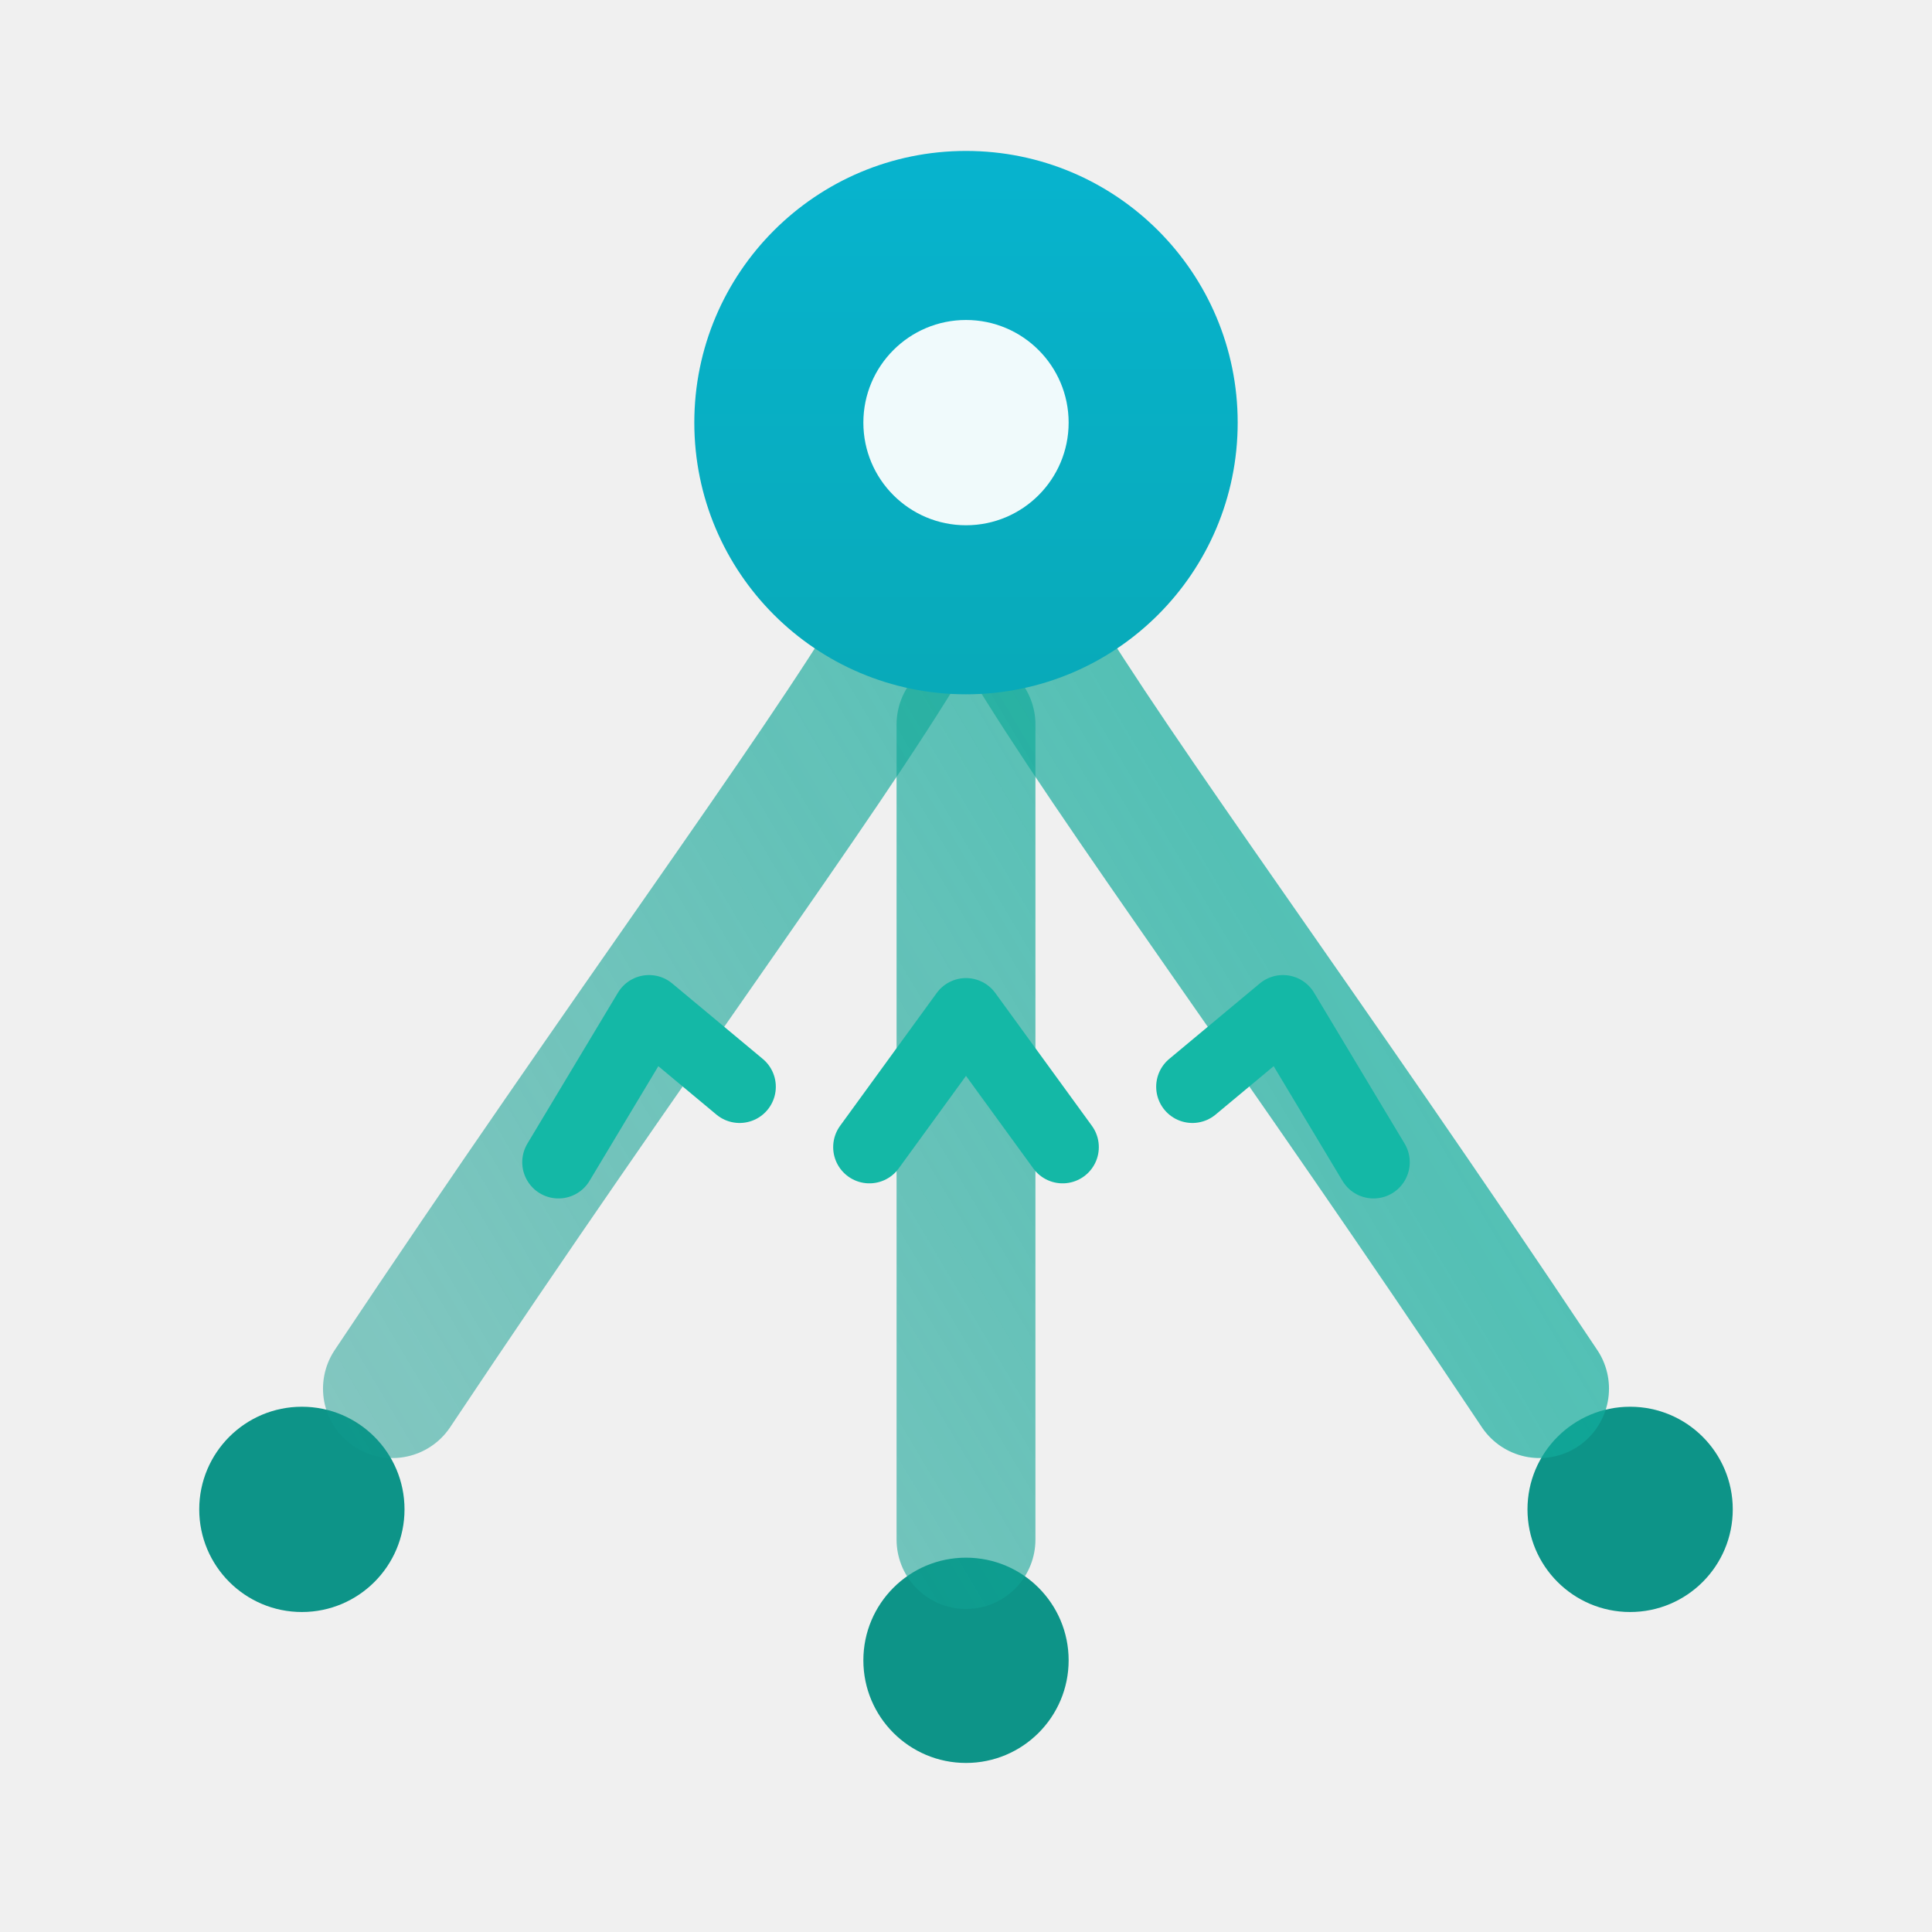
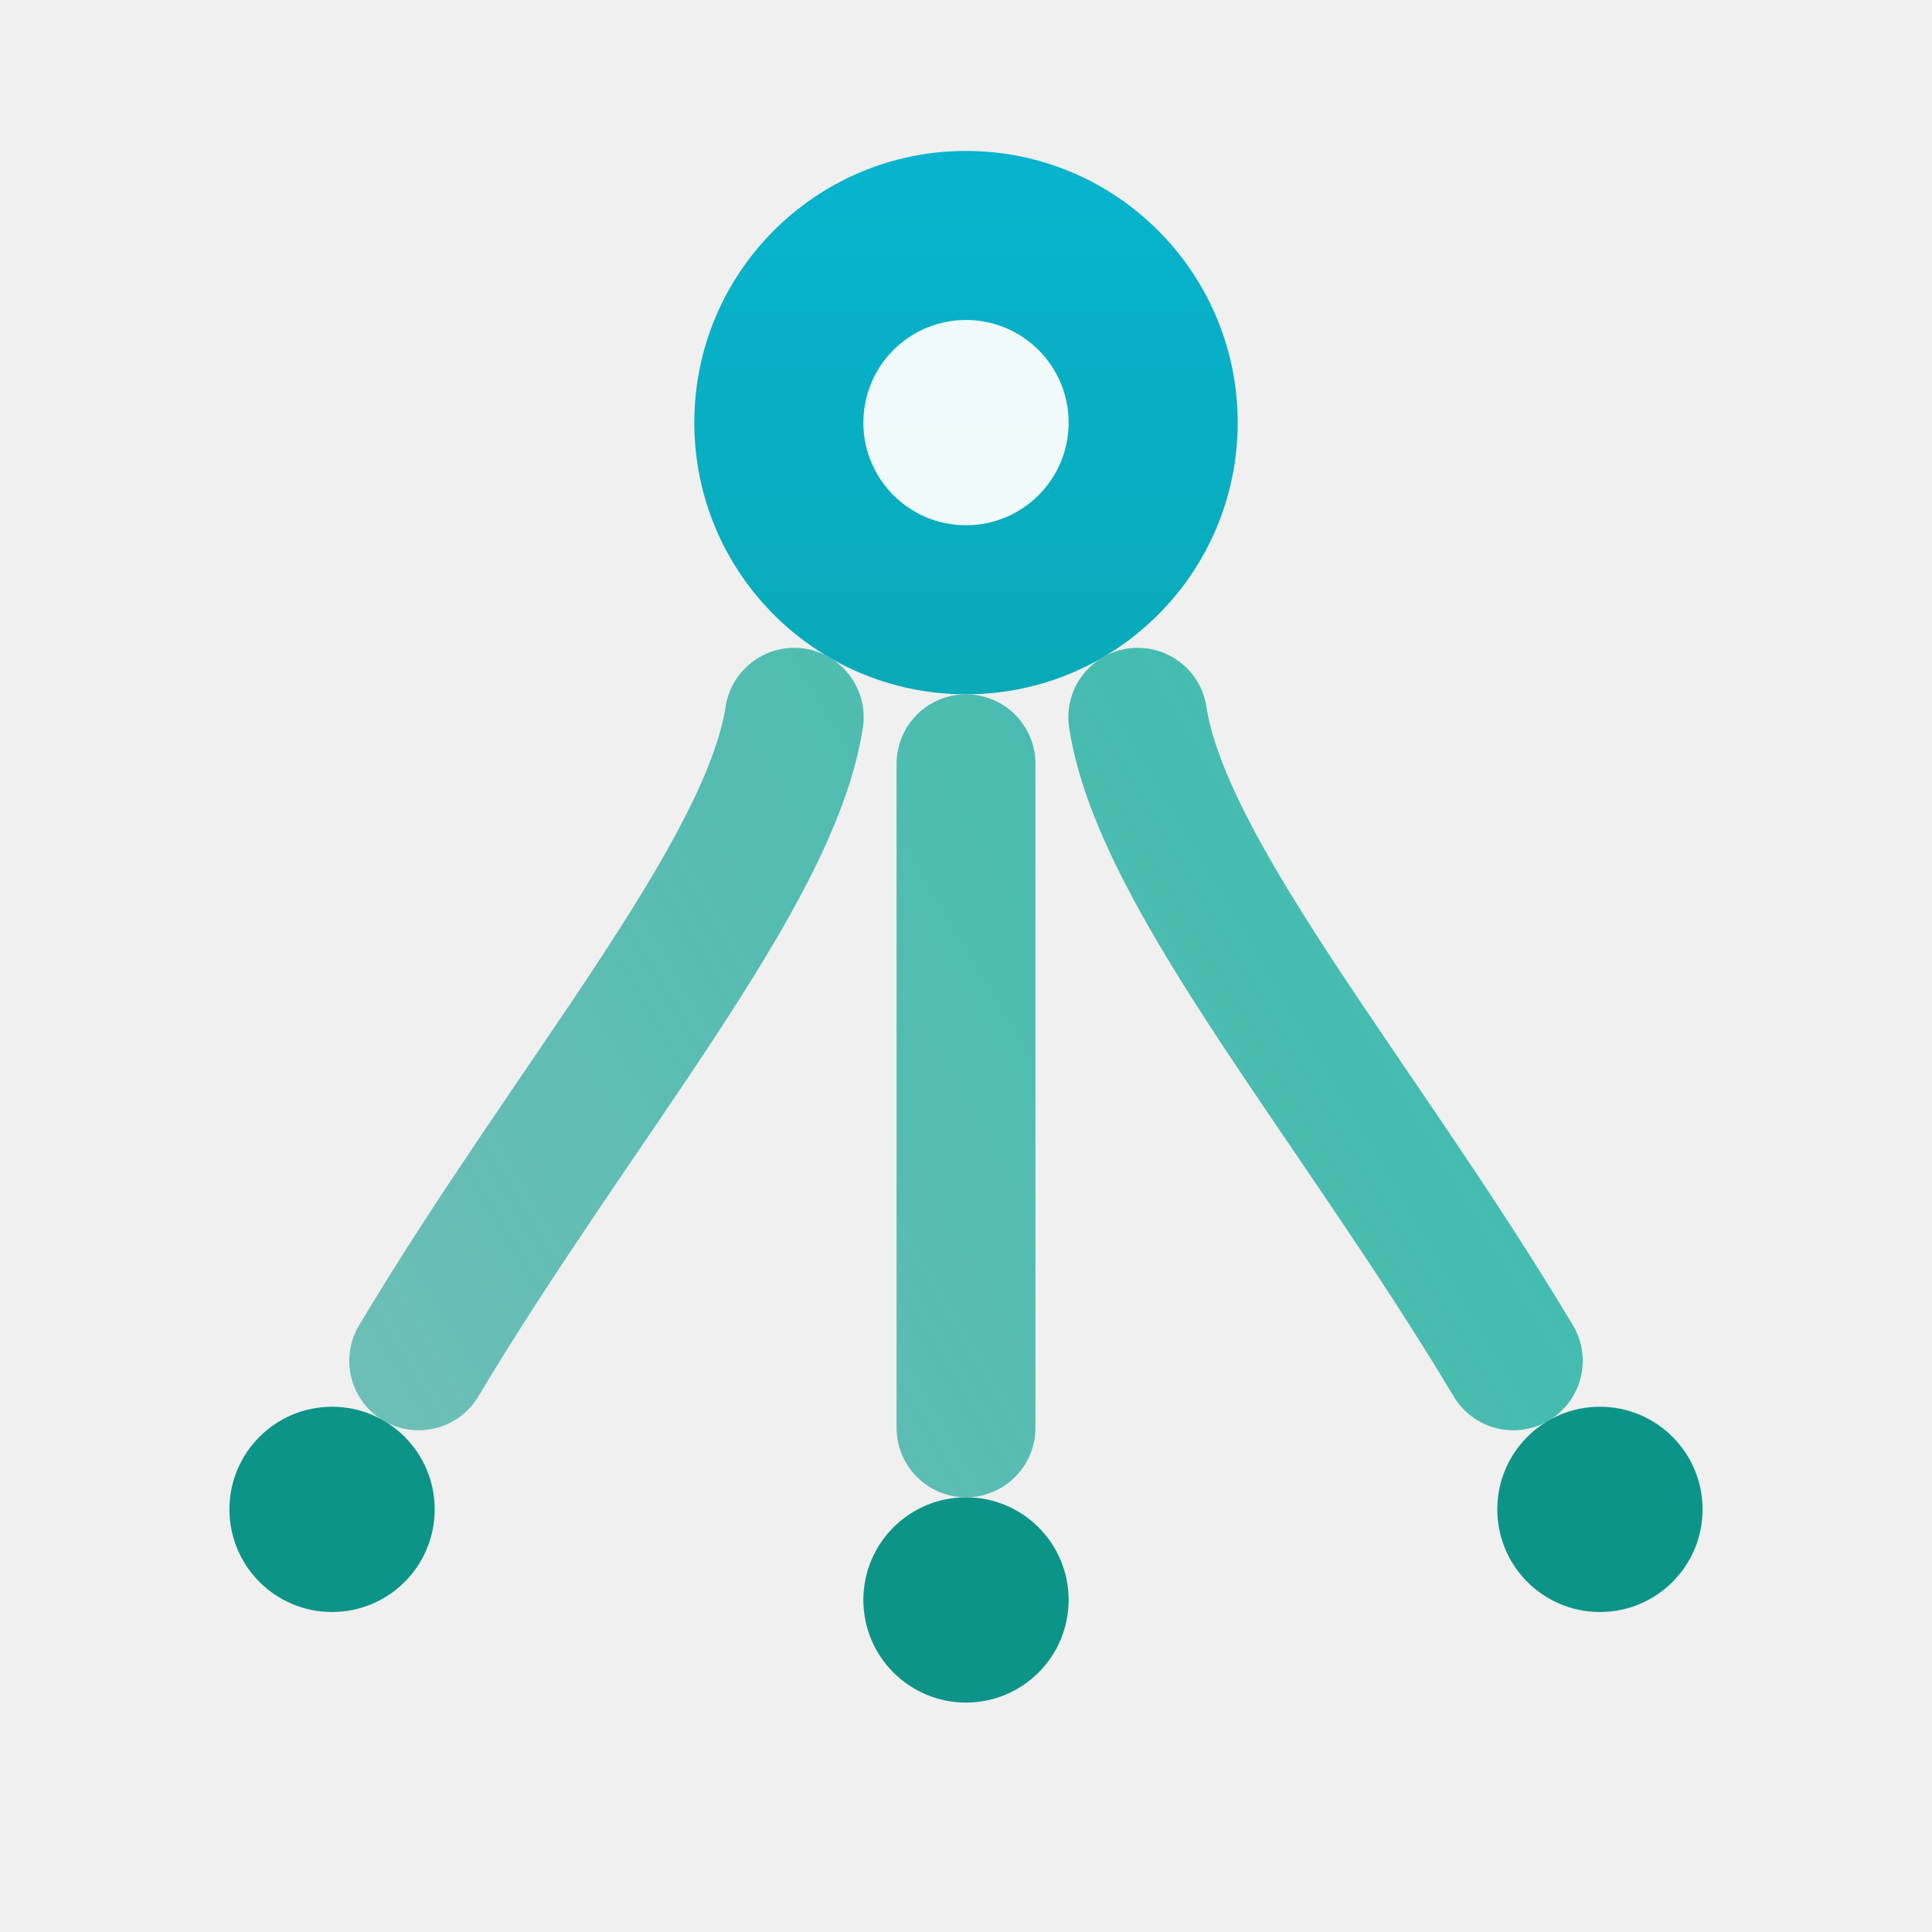
<svg xmlns="http://www.w3.org/2000/svg" viewBox="0 0 64 64" fill="none">
  <defs>
    <linearGradient id="metapi-core" x1="0" y1="64" x2="0" y2="0" gradientUnits="userSpaceOnUse">
      <stop offset="0" stop-color="#0d9488" />
      <stop offset="1" stop-color="#06b6d4" />
    </linearGradient>
    <linearGradient id="metapi-flow" x1="0" y1="56" x2="64" y2="18" gradientUnits="userSpaceOnUse">
-       <stop offset="0" stop-color="#0d9488" stop-opacity="0.4" />
-       <stop offset="1" stop-color="#14b8a6" stop-opacity="0.85" />
+       <stop offset="0" stop-color="#0d9488" stop-opacity="0.5" />
+       <stop offset="1" stop-color="#14b8a6" stop-opacity="0.9" />
    </linearGradient>
  </defs>
-   <circle cx="10" cy="50" r="3.4" fill="#0d9488" />
-   <circle cx="32" cy="55" r="3.4" fill="#0d9488" />
-   <circle cx="54" cy="50" r="3.4" fill="#0d9488" />
-   <path d="M13 46 C 21 34, 27 26, 30 21" stroke="url(#metapi-flow)" stroke-width="4.6" stroke-linecap="round" />
-   <path d="M51 46 C 43 34, 37 26, 34 21" stroke="url(#metapi-flow)" stroke-width="4.6" stroke-linecap="round" />
-   <path d="M32 51 C 32 41, 32 32, 32 24" stroke="url(#metapi-flow)" stroke-width="4.6" stroke-linecap="round" />
-   <path d="M18.5 38.5 L21.5 33.5 L24.5 36" stroke="#14b8a6" stroke-width="2.4" stroke-linecap="round" stroke-linejoin="round" />
-   <path d="M45.5 38.5 L42.5 33.5 L39.5 36" stroke="#14b8a6" stroke-width="2.4" stroke-linecap="round" stroke-linejoin="round" />
-   <path d="M28.8 38 L32 33.6 L35.2 38" stroke="#14b8a6" stroke-width="2.4" stroke-linecap="round" stroke-linejoin="round" />
+   <circle cx="11" cy="50" r="3.4" fill="#0d9488" />
+   <circle cx="53" cy="50" r="3.4" fill="#0d9488" />
+   <circle cx="32" cy="53" r="3.4" fill="#0d9488" />
+   <path d="M13.87 45.08 C 19 36.5, 25.5 29, 26.31 23.76" stroke="url(#metapi-flow)" stroke-width="4.6" stroke-linecap="round" />
+   <path d="M50.13 45.08 C 45 36.5, 38.5 29, 37.69 23.76" stroke="url(#metapi-flow)" stroke-width="4.6" stroke-linecap="round" />
+   <path d="M32 47.3 C 32 38, 32 30, 32 25.3" stroke="url(#metapi-flow)" stroke-width="4.6" stroke-linecap="round" />
  <circle cx="32" cy="14" r="9" fill="url(#metapi-core)" />
  <circle cx="32" cy="14" r="3.4" fill="#ffffff" fill-opacity="0.94" />
</svg>
